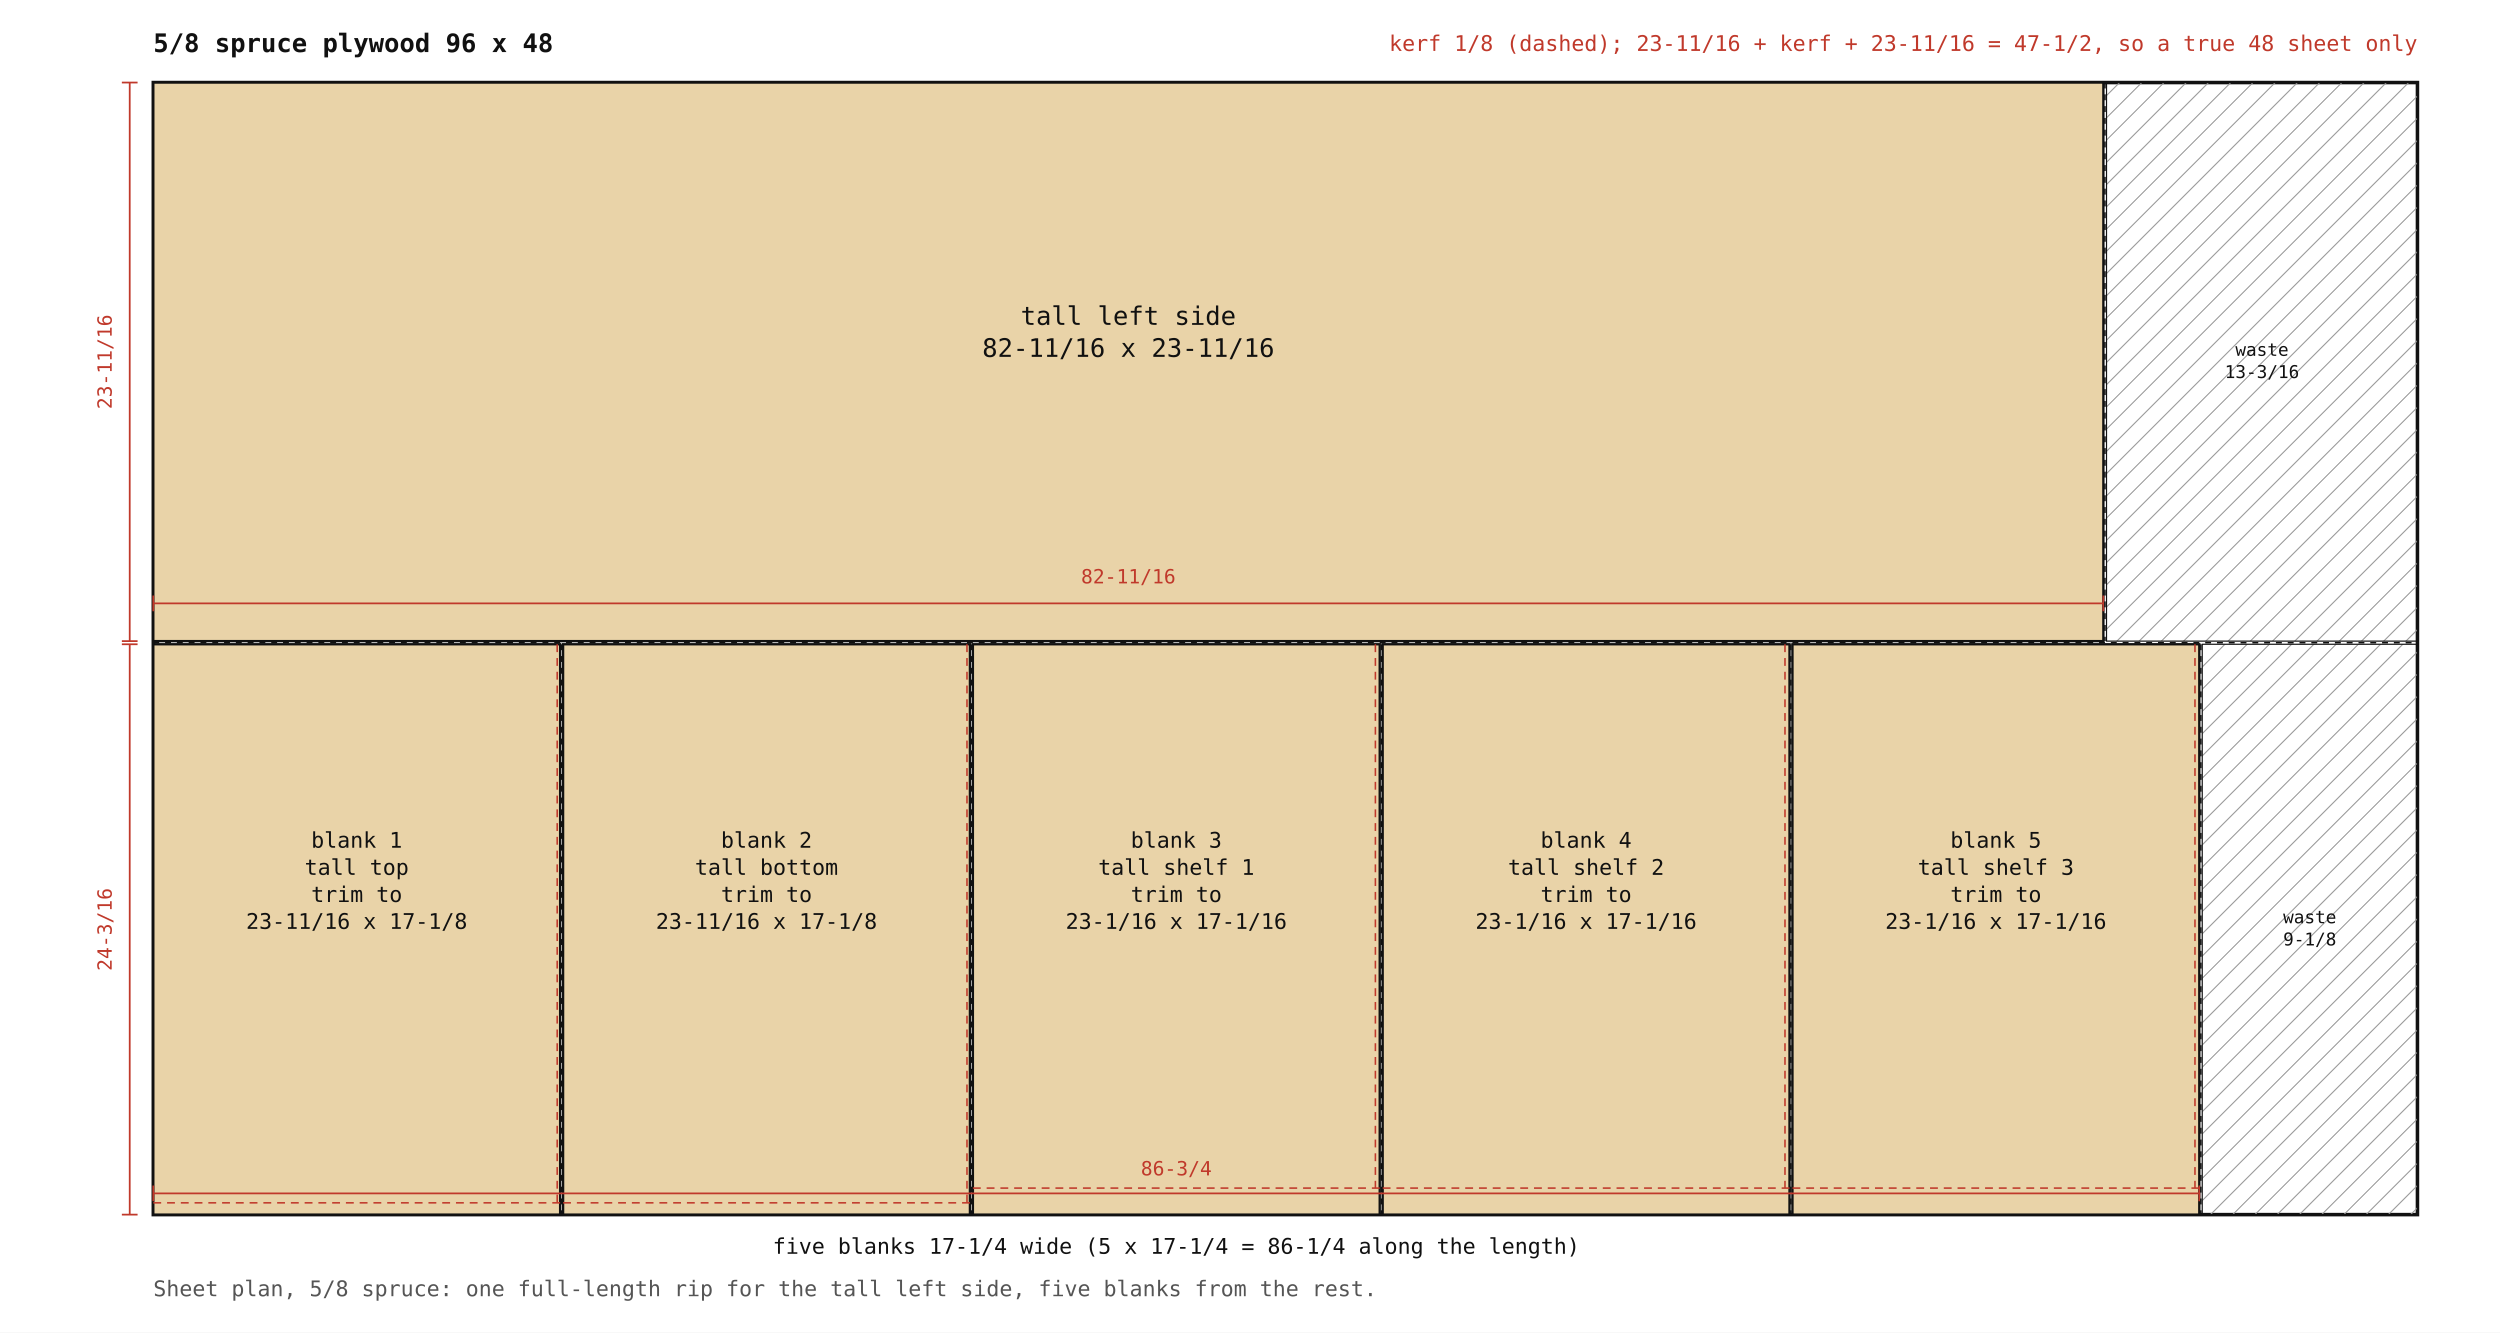
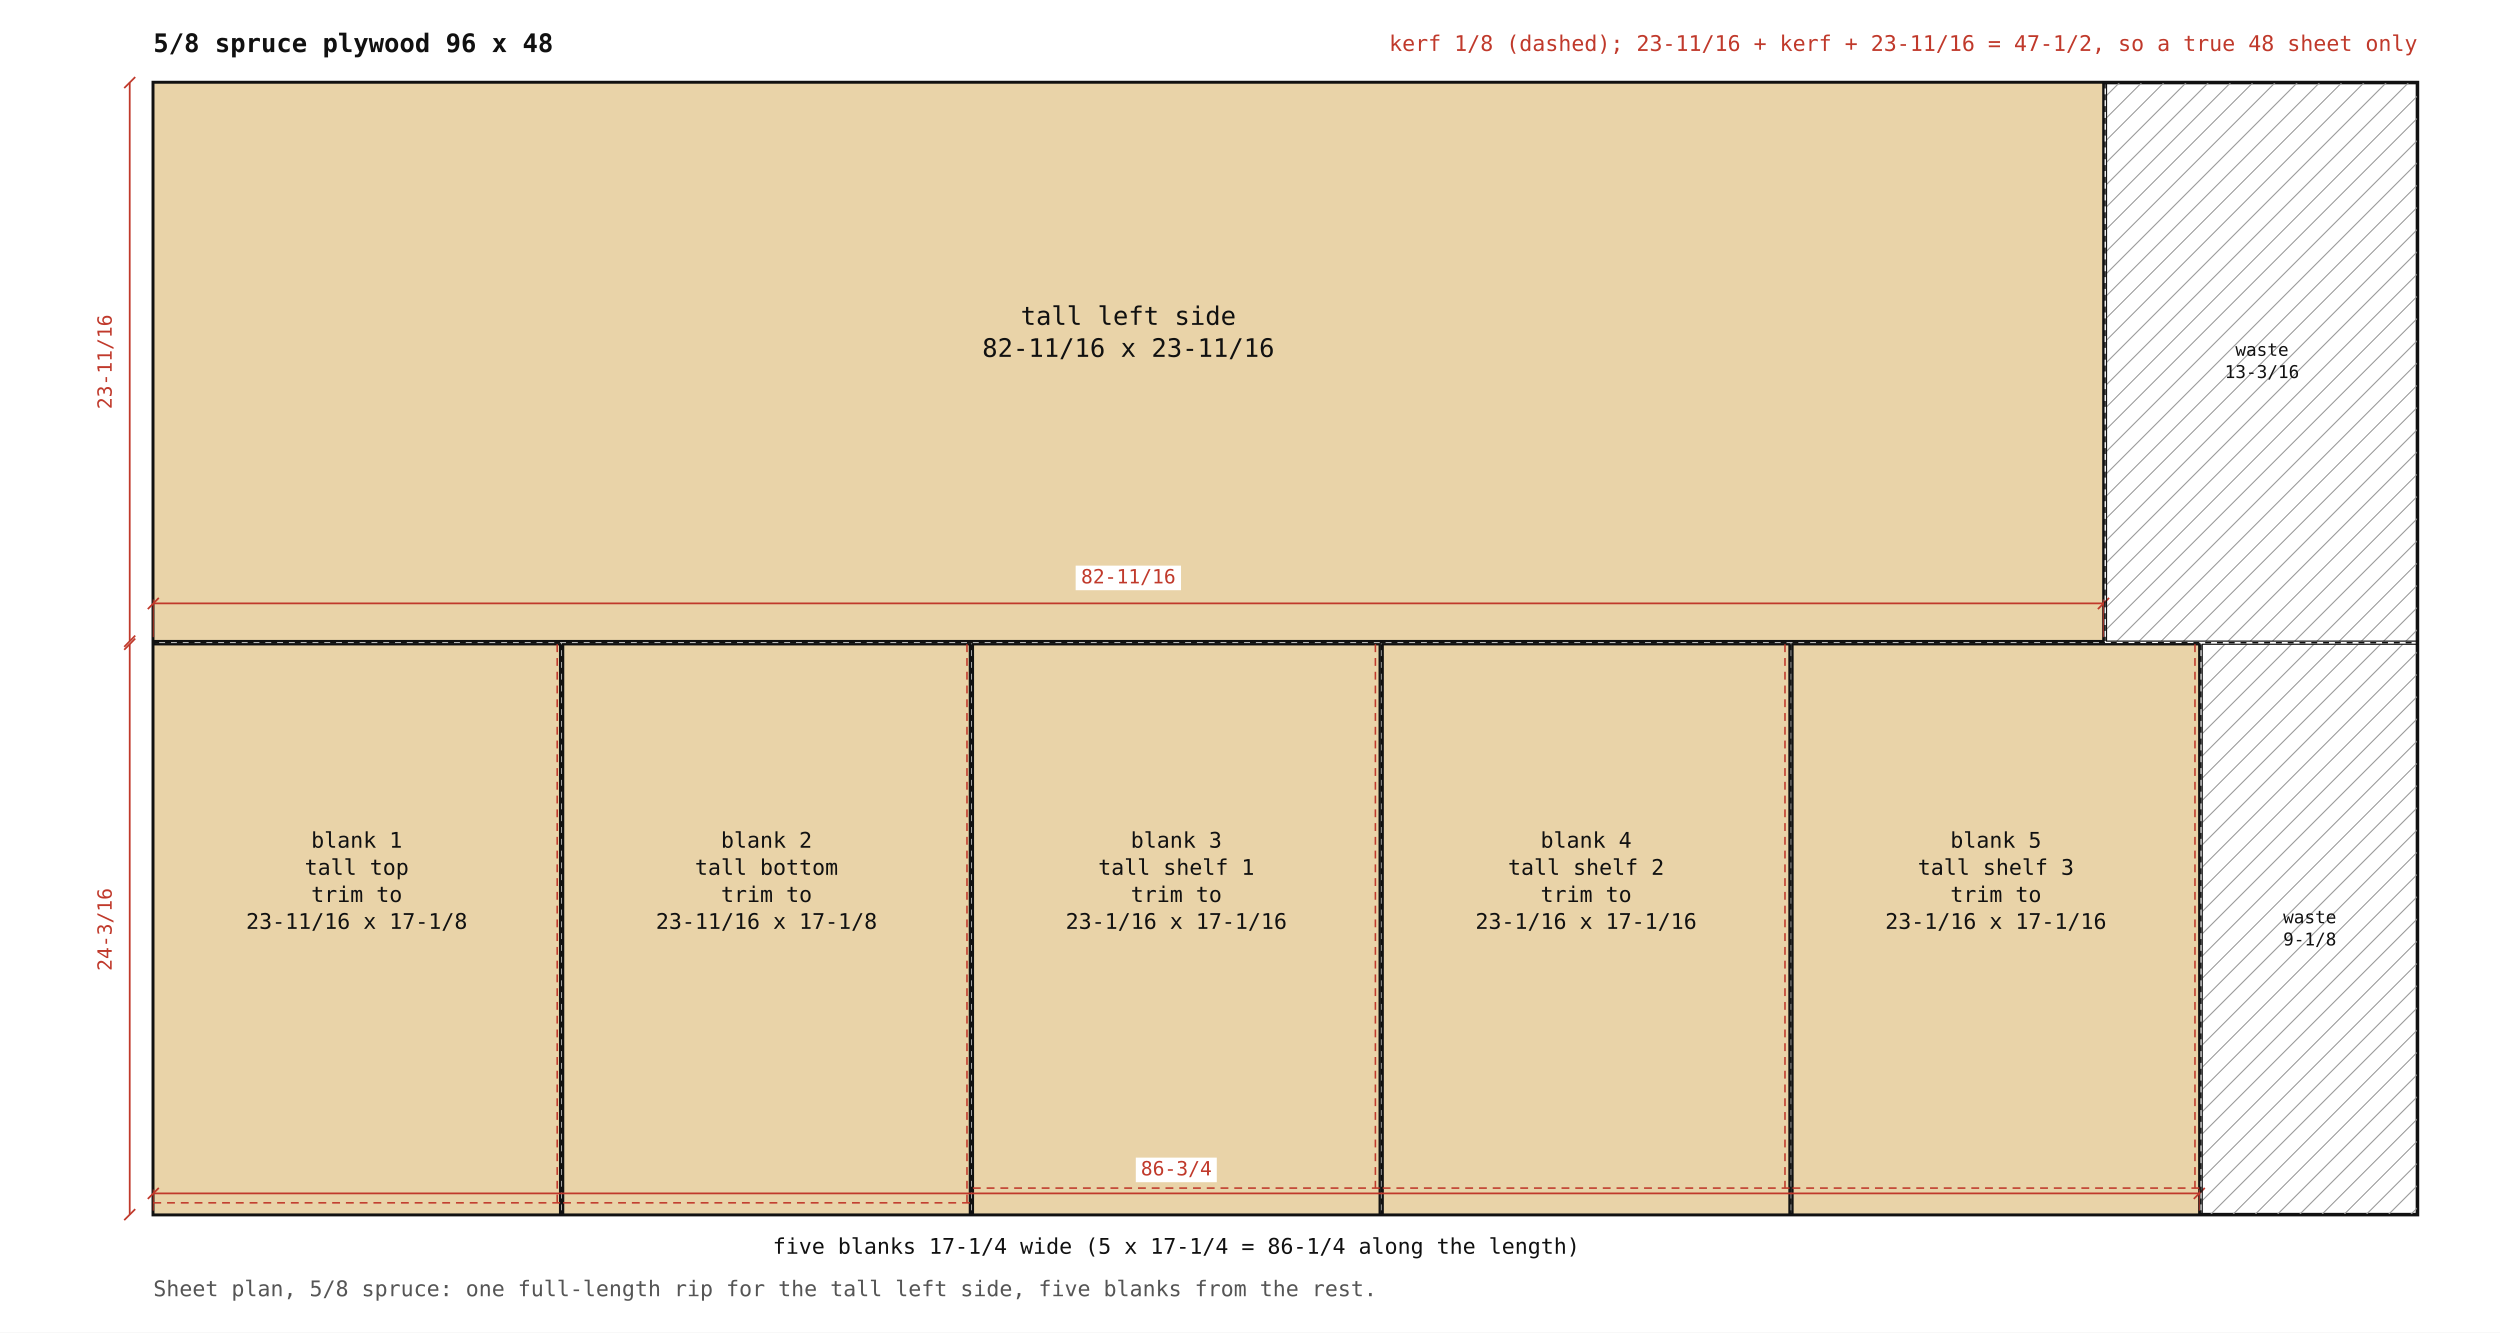
<svg xmlns="http://www.w3.org/2000/svg" viewBox="0 0 1272 678" width="1272" height="678">
  <defs>
    <pattern id="waste" width="8" height="8" patternUnits="userSpaceOnUse" patternTransform="rotate(45)">
      <line x1="0" y1="0" x2="0" y2="8" stroke="#999" stroke-width="1" />
    </pattern>
  </defs>
  <rect width="100%" height="100%" fill="white" />
  <rect x="78.0" y="42.0" width="1152.0" height="576.0" fill="white" stroke="#111" stroke-width="1.8" opacity="1.0" />
  <text x="78.0" y="22.8" font-size="13" text-anchor="start" fill="#111" font-weight="bold" dominant-baseline="middle" font-family="Menlo, Consolas, monospace">5/8 spruce plywood  96 x 48</text>
  <rect x="78.0" y="42.0" width="992.2" height="284.2" fill="#e9d3a8" stroke="#111" stroke-width="1.2" opacity="1.0" />
  <text x="574.1" y="161.6" font-size="13" text-anchor="middle" fill="#111" font-weight="normal" dominant-baseline="middle" font-family="Menlo, Consolas, monospace">tall left side</text>
  <text x="574.1" y="177.9" font-size="13" text-anchor="middle" fill="#111" font-weight="normal" dominant-baseline="middle" font-family="Menlo, Consolas, monospace">82-11/16 x 23-11/16</text>
  <line x1="78.0" y1="307.0" x2="1070.2" y2="307.0" stroke="#c0392b" stroke-width="0.9" />
-   <line x1="78.0" y1="303.0" x2="78.0" y2="311.0" stroke="#c0392b" stroke-width="0.9" />
-   <line x1="1070.2" y1="303.0" x2="1070.2" y2="311.0" stroke="#c0392b" stroke-width="0.9" />
+   <line x1="75.2" y1="309.9" x2="80.8" y2="304.2" stroke="#c0392b" stroke-width="0.9" />
+   <line x1="1067.4" y1="309.9" x2="1073.1" y2="304.2" stroke="#c0392b" stroke-width="0.9" />
+   <line x1="78.0" y1="324.2" x2="78.0" y2="305.0" stroke="#c0392b" stroke-width="0.6" opacity="0.8" />
+   <line x1="1070.2" y1="324.2" x2="1070.2" y2="305.0" stroke="#c0392b" stroke-width="0.6" opacity="0.8" />
+   <rect x="547.3" y="287.8" width="53.6" height="12.5" fill="white" stroke="none" />
  <text x="574.1" y="294.0" font-size="10" text-anchor="middle" fill="#c0392b" font-weight="normal" dominant-baseline="middle" font-family="Menlo, Consolas, monospace">82-11/16</text>
  <rect x="1071.8" y="42.0" width="158.2" height="284.2" fill="url(#waste)" stroke="#111" stroke-width="0.6" opacity="1.0" />
  <text x="1150.9" y="178.5" font-size="9" text-anchor="middle" fill="#111" font-weight="normal" dominant-baseline="middle" font-family="Menlo, Consolas, monospace">waste</text>
  <text x="1150.9" y="189.8" font-size="9" text-anchor="middle" fill="#111" font-weight="normal" dominant-baseline="middle" font-family="Menlo, Consolas, monospace">13-3/16</text>
  <line x1="66.0" y1="42.0" x2="66.0" y2="326.2" stroke="#c0392b" stroke-width="0.9" />
-   <line x1="62.0" y1="42.0" x2="70.0" y2="42.0" stroke="#c0392b" stroke-width="0.9" />
-   <line x1="62.0" y1="326.2" x2="70.0" y2="326.2" stroke="#c0392b" stroke-width="0.9" />
+   <line x1="63.2" y1="44.8" x2="68.8" y2="39.2" stroke="#c0392b" stroke-width="0.9" />
+   <line x1="63.2" y1="329.1" x2="68.8" y2="323.4" stroke="#c0392b" stroke-width="0.9" />
+   <rect x="27.2" y="177.9" width="53.6" height="12.5" fill="white" stroke="none" transform="rotate(-90 54.0 184.1)" />
  <text x="54.0" y="184.1" font-size="10" text-anchor="middle" fill="#c0392b" dominant-baseline="middle" font-family="Menlo, Consolas, monospace" transform="rotate(-90 54.0 184.1)">23-11/16</text>
  <line x1="1071.0" y1="42.0" x2="1071.0" y2="326.2" stroke="#111" stroke-width="0.8" stroke-dasharray="3 3" />
  <line x1="78.0" y1="327.0" x2="1230.0" y2="327.0" stroke="#111" stroke-width="0.8" stroke-dasharray="3 3" />
  <line x1="66.0" y1="327.8" x2="66.0" y2="618.0" stroke="#c0392b" stroke-width="0.9" />
-   <line x1="62.0" y1="327.8" x2="70.0" y2="327.8" stroke="#c0392b" stroke-width="0.9" />
-   <line x1="62.0" y1="618.0" x2="70.0" y2="618.0" stroke="#c0392b" stroke-width="0.9" />
+   <line x1="63.2" y1="330.6" x2="68.8" y2="324.9" stroke="#c0392b" stroke-width="0.9" />
+   <line x1="63.2" y1="620.8" x2="68.8" y2="615.2" stroke="#c0392b" stroke-width="0.9" />
+   <rect x="30.3" y="466.6" width="47.4" height="12.5" fill="white" stroke="none" transform="rotate(-90 54.0 472.9)" />
  <text x="54.0" y="472.9" font-size="10" text-anchor="middle" fill="#c0392b" dominant-baseline="middle" font-family="Menlo, Consolas, monospace" transform="rotate(-90 54.0 472.9)">24-3/16</text>
  <rect x="78.0" y="327.8" width="207.0" height="290.2" fill="#e9d3a8" stroke="#111" stroke-width="1.2" opacity="1.0" />
  <line x1="78.0" y1="612.0" x2="285.0" y2="612.0" stroke="#c0392b" stroke-width="0.8" stroke-dasharray="4 3" />
  <line x1="283.5" y1="327.8" x2="283.5" y2="612.0" stroke="#c0392b" stroke-width="0.8" stroke-dasharray="4 3" />
  <text x="181.5" y="428.2" font-size="11" text-anchor="middle" fill="#111" font-weight="normal" dominant-baseline="middle" font-family="Menlo, Consolas, monospace">blank 1</text>
  <text x="181.5" y="442.0" font-size="11" text-anchor="middle" fill="#111" font-weight="normal" dominant-baseline="middle" font-family="Menlo, Consolas, monospace">tall top</text>
  <text x="181.5" y="455.8" font-size="11" text-anchor="middle" fill="#111" font-weight="normal" dominant-baseline="middle" font-family="Menlo, Consolas, monospace">trim to</text>
  <text x="181.5" y="469.5" font-size="11" text-anchor="middle" fill="#111" font-weight="normal" dominant-baseline="middle" font-family="Menlo, Consolas, monospace">23-11/16 x 17-1/8</text>
  <rect x="286.5" y="327.8" width="207.0" height="290.2" fill="#e9d3a8" stroke="#111" stroke-width="1.2" opacity="1.0" />
  <line x1="286.5" y1="612.0" x2="493.5" y2="612.0" stroke="#c0392b" stroke-width="0.8" stroke-dasharray="4 3" />
  <line x1="492.0" y1="327.8" x2="492.0" y2="612.0" stroke="#c0392b" stroke-width="0.8" stroke-dasharray="4 3" />
  <text x="390.0" y="428.2" font-size="11" text-anchor="middle" fill="#111" font-weight="normal" dominant-baseline="middle" font-family="Menlo, Consolas, monospace">blank 2</text>
  <text x="390.0" y="442.0" font-size="11" text-anchor="middle" fill="#111" font-weight="normal" dominant-baseline="middle" font-family="Menlo, Consolas, monospace">tall bottom</text>
  <text x="390.0" y="455.8" font-size="11" text-anchor="middle" fill="#111" font-weight="normal" dominant-baseline="middle" font-family="Menlo, Consolas, monospace">trim to</text>
  <text x="390.0" y="469.5" font-size="11" text-anchor="middle" fill="#111" font-weight="normal" dominant-baseline="middle" font-family="Menlo, Consolas, monospace">23-11/16 x 17-1/8</text>
  <line x1="285.8" y1="327.8" x2="285.8" y2="618.0" stroke="#111" stroke-width="0.8" stroke-dasharray="3 3" />
  <rect x="495.0" y="327.8" width="207.0" height="290.2" fill="#e9d3a8" stroke="#111" stroke-width="1.2" opacity="1.0" />
  <line x1="495.0" y1="604.5" x2="702.0" y2="604.5" stroke="#c0392b" stroke-width="0.8" stroke-dasharray="4 3" />
  <line x1="699.8" y1="327.8" x2="699.8" y2="604.5" stroke="#c0392b" stroke-width="0.8" stroke-dasharray="4 3" />
  <text x="598.5" y="428.2" font-size="11" text-anchor="middle" fill="#111" font-weight="normal" dominant-baseline="middle" font-family="Menlo, Consolas, monospace">blank 3</text>
  <text x="598.5" y="442.0" font-size="11" text-anchor="middle" fill="#111" font-weight="normal" dominant-baseline="middle" font-family="Menlo, Consolas, monospace">tall shelf 1</text>
  <text x="598.5" y="455.8" font-size="11" text-anchor="middle" fill="#111" font-weight="normal" dominant-baseline="middle" font-family="Menlo, Consolas, monospace">trim to</text>
  <text x="598.5" y="469.5" font-size="11" text-anchor="middle" fill="#111" font-weight="normal" dominant-baseline="middle" font-family="Menlo, Consolas, monospace">23-1/16 x 17-1/16</text>
  <line x1="494.2" y1="327.8" x2="494.2" y2="618.0" stroke="#111" stroke-width="0.8" stroke-dasharray="3 3" />
  <rect x="703.5" y="327.8" width="207.0" height="290.2" fill="#e9d3a8" stroke="#111" stroke-width="1.2" opacity="1.0" />
  <line x1="703.5" y1="604.5" x2="910.5" y2="604.5" stroke="#c0392b" stroke-width="0.8" stroke-dasharray="4 3" />
  <line x1="908.2" y1="327.8" x2="908.2" y2="604.5" stroke="#c0392b" stroke-width="0.8" stroke-dasharray="4 3" />
  <text x="807.0" y="428.2" font-size="11" text-anchor="middle" fill="#111" font-weight="normal" dominant-baseline="middle" font-family="Menlo, Consolas, monospace">blank 4</text>
  <text x="807.0" y="442.0" font-size="11" text-anchor="middle" fill="#111" font-weight="normal" dominant-baseline="middle" font-family="Menlo, Consolas, monospace">tall shelf 2</text>
  <text x="807.0" y="455.8" font-size="11" text-anchor="middle" fill="#111" font-weight="normal" dominant-baseline="middle" font-family="Menlo, Consolas, monospace">trim to</text>
  <text x="807.0" y="469.5" font-size="11" text-anchor="middle" fill="#111" font-weight="normal" dominant-baseline="middle" font-family="Menlo, Consolas, monospace">23-1/16 x 17-1/16</text>
  <line x1="702.8" y1="327.8" x2="702.8" y2="618.0" stroke="#111" stroke-width="0.8" stroke-dasharray="3 3" />
  <rect x="912.0" y="327.8" width="207.0" height="290.2" fill="#e9d3a8" stroke="#111" stroke-width="1.2" opacity="1.0" />
  <line x1="912.0" y1="604.5" x2="1119.0" y2="604.5" stroke="#c0392b" stroke-width="0.8" stroke-dasharray="4 3" />
  <line x1="1116.8" y1="327.8" x2="1116.8" y2="604.5" stroke="#c0392b" stroke-width="0.8" stroke-dasharray="4 3" />
  <text x="1015.5" y="428.2" font-size="11" text-anchor="middle" fill="#111" font-weight="normal" dominant-baseline="middle" font-family="Menlo, Consolas, monospace">blank 5</text>
  <text x="1015.5" y="442.0" font-size="11" text-anchor="middle" fill="#111" font-weight="normal" dominant-baseline="middle" font-family="Menlo, Consolas, monospace">tall shelf 3</text>
  <text x="1015.5" y="455.8" font-size="11" text-anchor="middle" fill="#111" font-weight="normal" dominant-baseline="middle" font-family="Menlo, Consolas, monospace">trim to</text>
  <text x="1015.5" y="469.5" font-size="11" text-anchor="middle" fill="#111" font-weight="normal" dominant-baseline="middle" font-family="Menlo, Consolas, monospace">23-1/16 x 17-1/16</text>
  <line x1="911.2" y1="327.8" x2="911.2" y2="618.0" stroke="#111" stroke-width="0.8" stroke-dasharray="3 3" />
  <line x1="78.0" y1="607.2" x2="1119.0" y2="607.2" stroke="#c0392b" stroke-width="0.9" />
-   <line x1="78.0" y1="603.2" x2="78.0" y2="611.2" stroke="#c0392b" stroke-width="0.9" />
-   <line x1="1119.0" y1="603.2" x2="1119.0" y2="611.2" stroke="#c0392b" stroke-width="0.9" />
+   <line x1="75.2" y1="610.0" x2="80.8" y2="604.4" stroke="#c0392b" stroke-width="0.9" />
+   <line x1="1116.2" y1="610.0" x2="1121.8" y2="604.4" stroke="#c0392b" stroke-width="0.9" />
+   <line x1="78.0" y1="616.0" x2="78.0" y2="605.2" stroke="#c0392b" stroke-width="0.6" opacity="0.8" />
+   <line x1="1119.0" y1="616.0" x2="1119.0" y2="605.2" stroke="#c0392b" stroke-width="0.6" opacity="0.8" />
+   <rect x="577.9" y="589.0" width="41.2" height="12.5" fill="white" stroke="none" />
  <text x="598.5" y="595.2" font-size="10" text-anchor="middle" fill="#c0392b" font-weight="normal" dominant-baseline="middle" font-family="Menlo, Consolas, monospace">86-3/4</text>
  <rect x="1120.5" y="327.8" width="109.5" height="290.2" fill="url(#waste)" stroke="#111" stroke-width="0.6" opacity="1.0" />
  <text x="1175.2" y="467.2" font-size="9" text-anchor="middle" fill="#111" font-weight="normal" dominant-baseline="middle" font-family="Menlo, Consolas, monospace">waste</text>
  <text x="1175.2" y="478.5" font-size="9" text-anchor="middle" fill="#111" font-weight="normal" dominant-baseline="middle" font-family="Menlo, Consolas, monospace">9-1/8</text>
  <line x1="1119.8" y1="327.8" x2="1119.8" y2="618.0" stroke="#111" stroke-width="0.8" stroke-dasharray="3 3" />
  <text x="598.5" y="634.8" font-size="11" text-anchor="middle" fill="#111" font-weight="normal" dominant-baseline="middle" font-family="Menlo, Consolas, monospace">five blanks 17-1/4 wide  (5 x 17-1/4 = 86-1/4 along the length)</text>
  <text x="1230.0" y="22.8" font-size="11" text-anchor="end" fill="#c0392b" font-weight="normal" dominant-baseline="middle" font-family="Menlo, Consolas, monospace">kerf 1/8 (dashed);  23-11/16 + kerf + 23-11/16 = 47-1/2, so a true 48 sheet only</text>
  <text x="78.0" y="656.4" font-size="11" text-anchor="start" fill="#555" font-weight="normal" dominant-baseline="middle" font-family="Menlo, Consolas, monospace">Sheet plan, 5/8 spruce: one full-length rip for the tall left side, five blanks from the rest.</text>
</svg>
